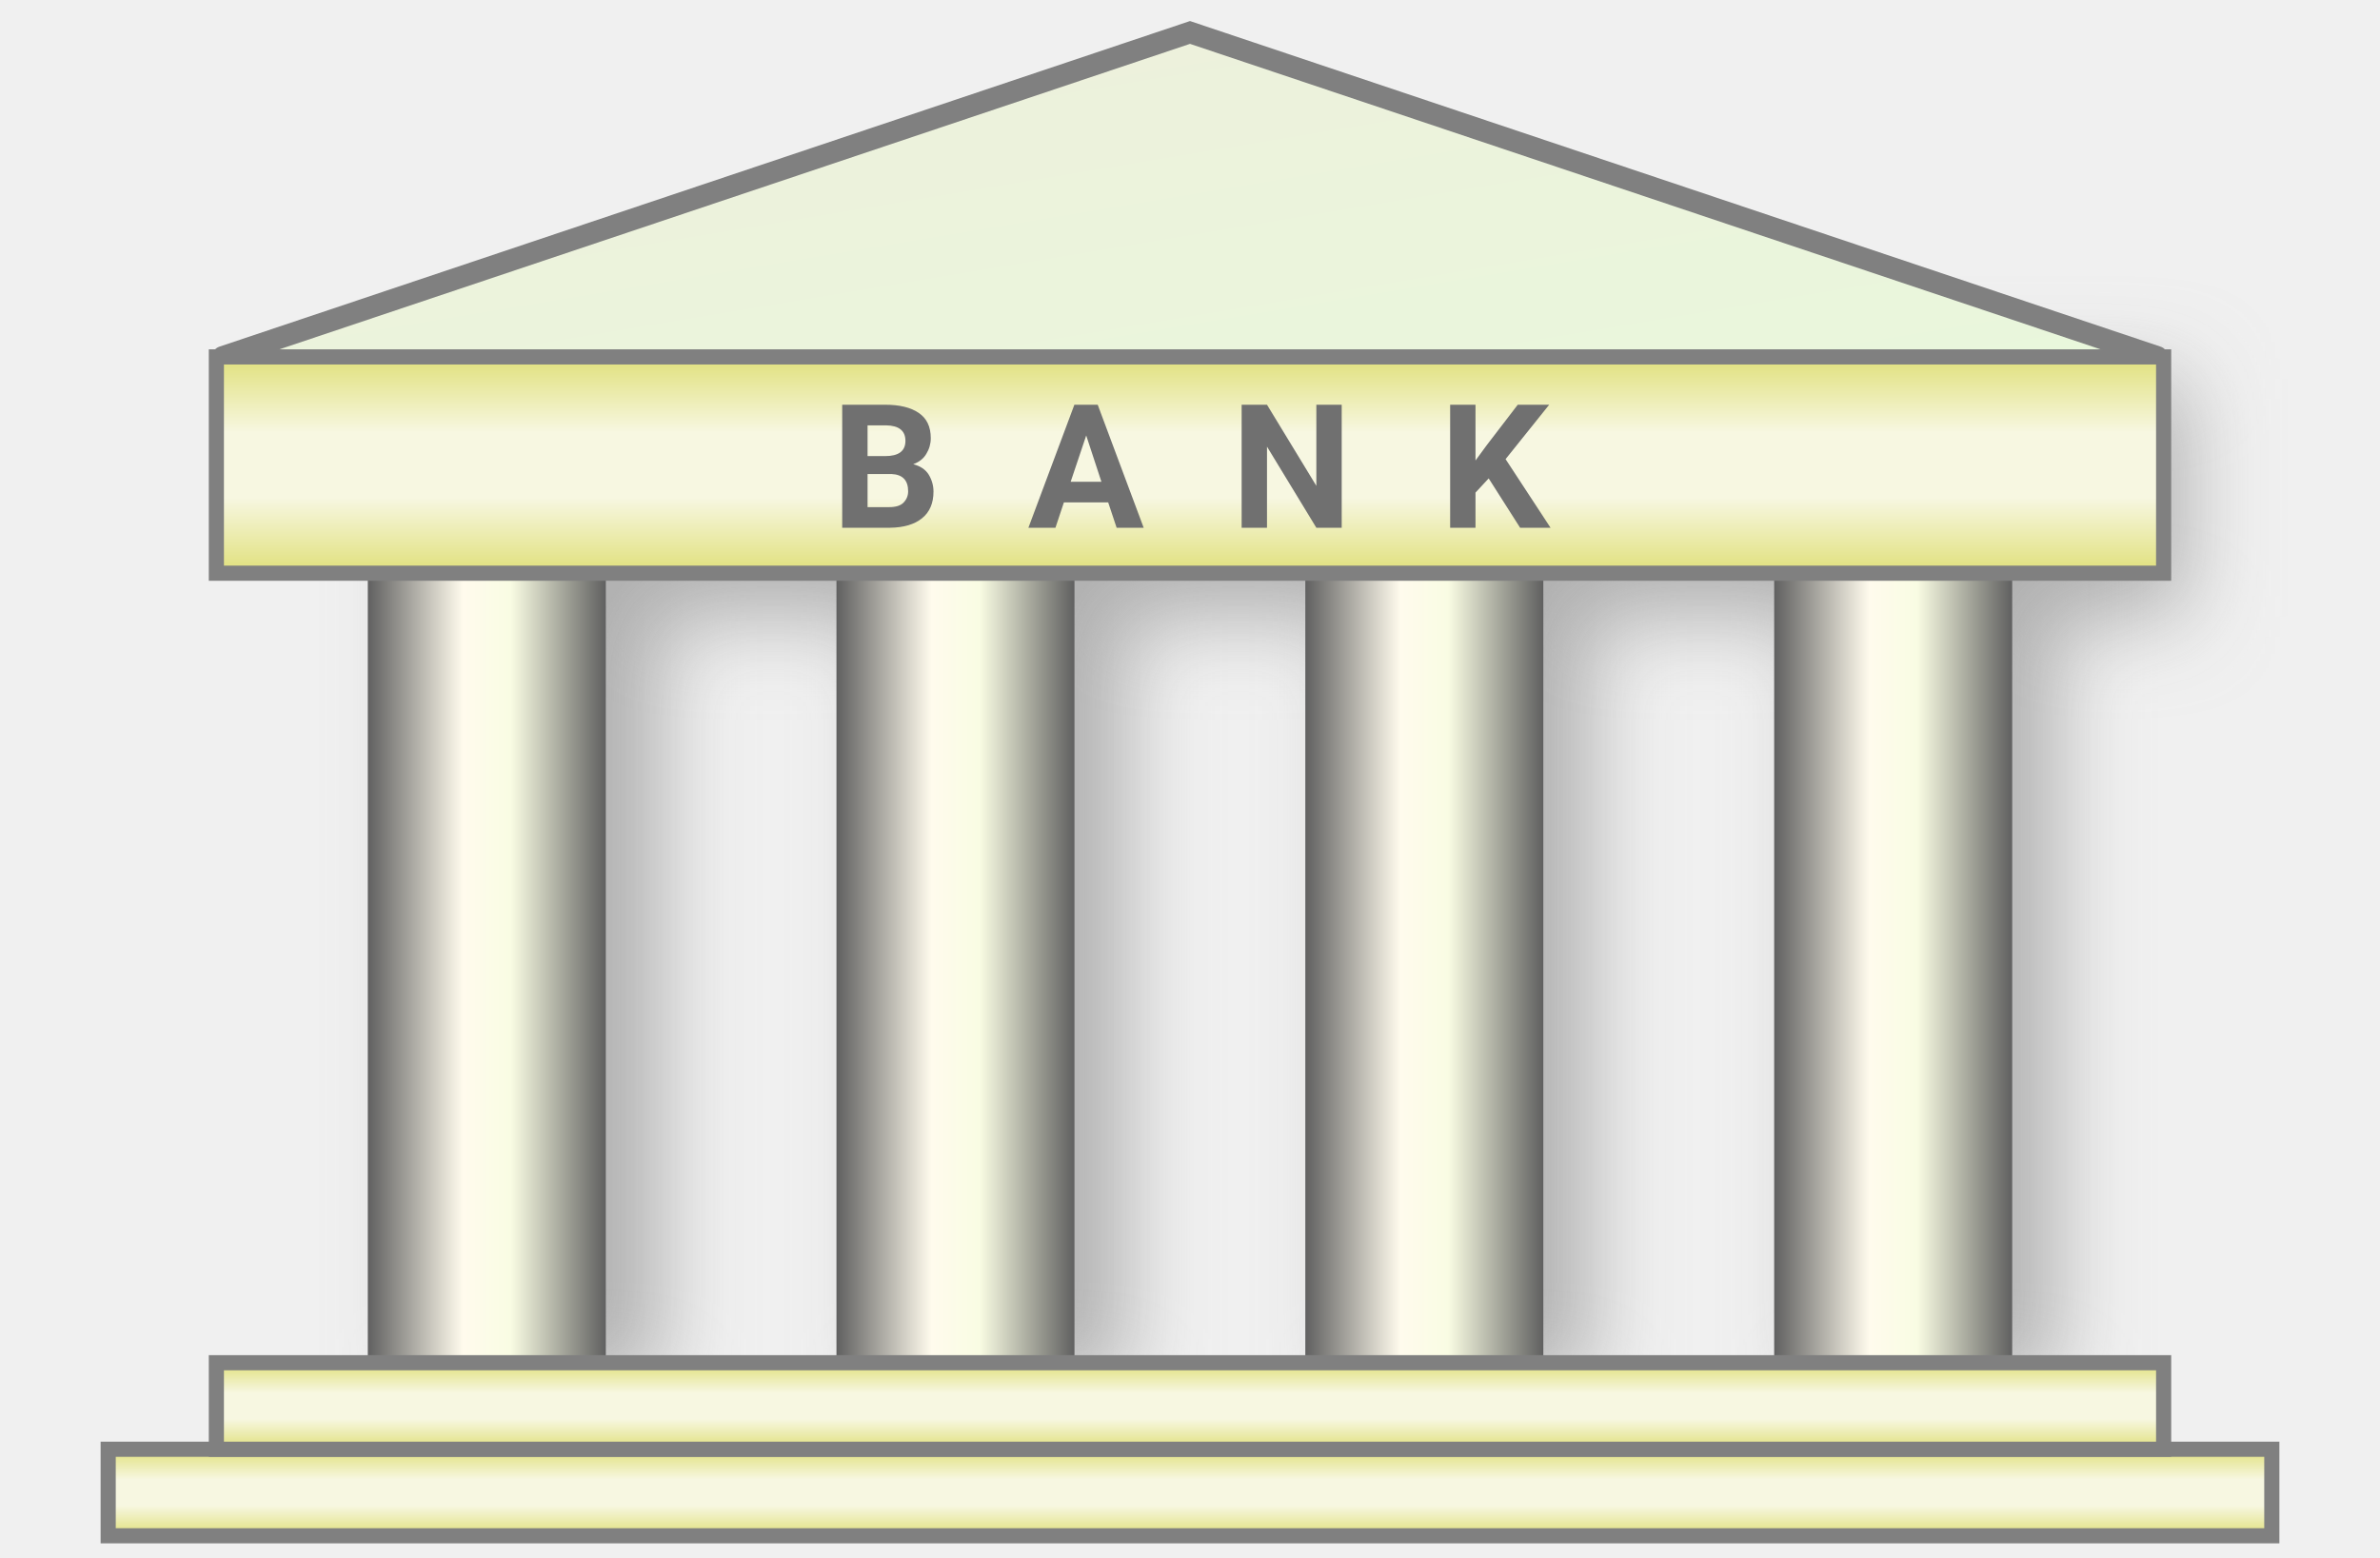
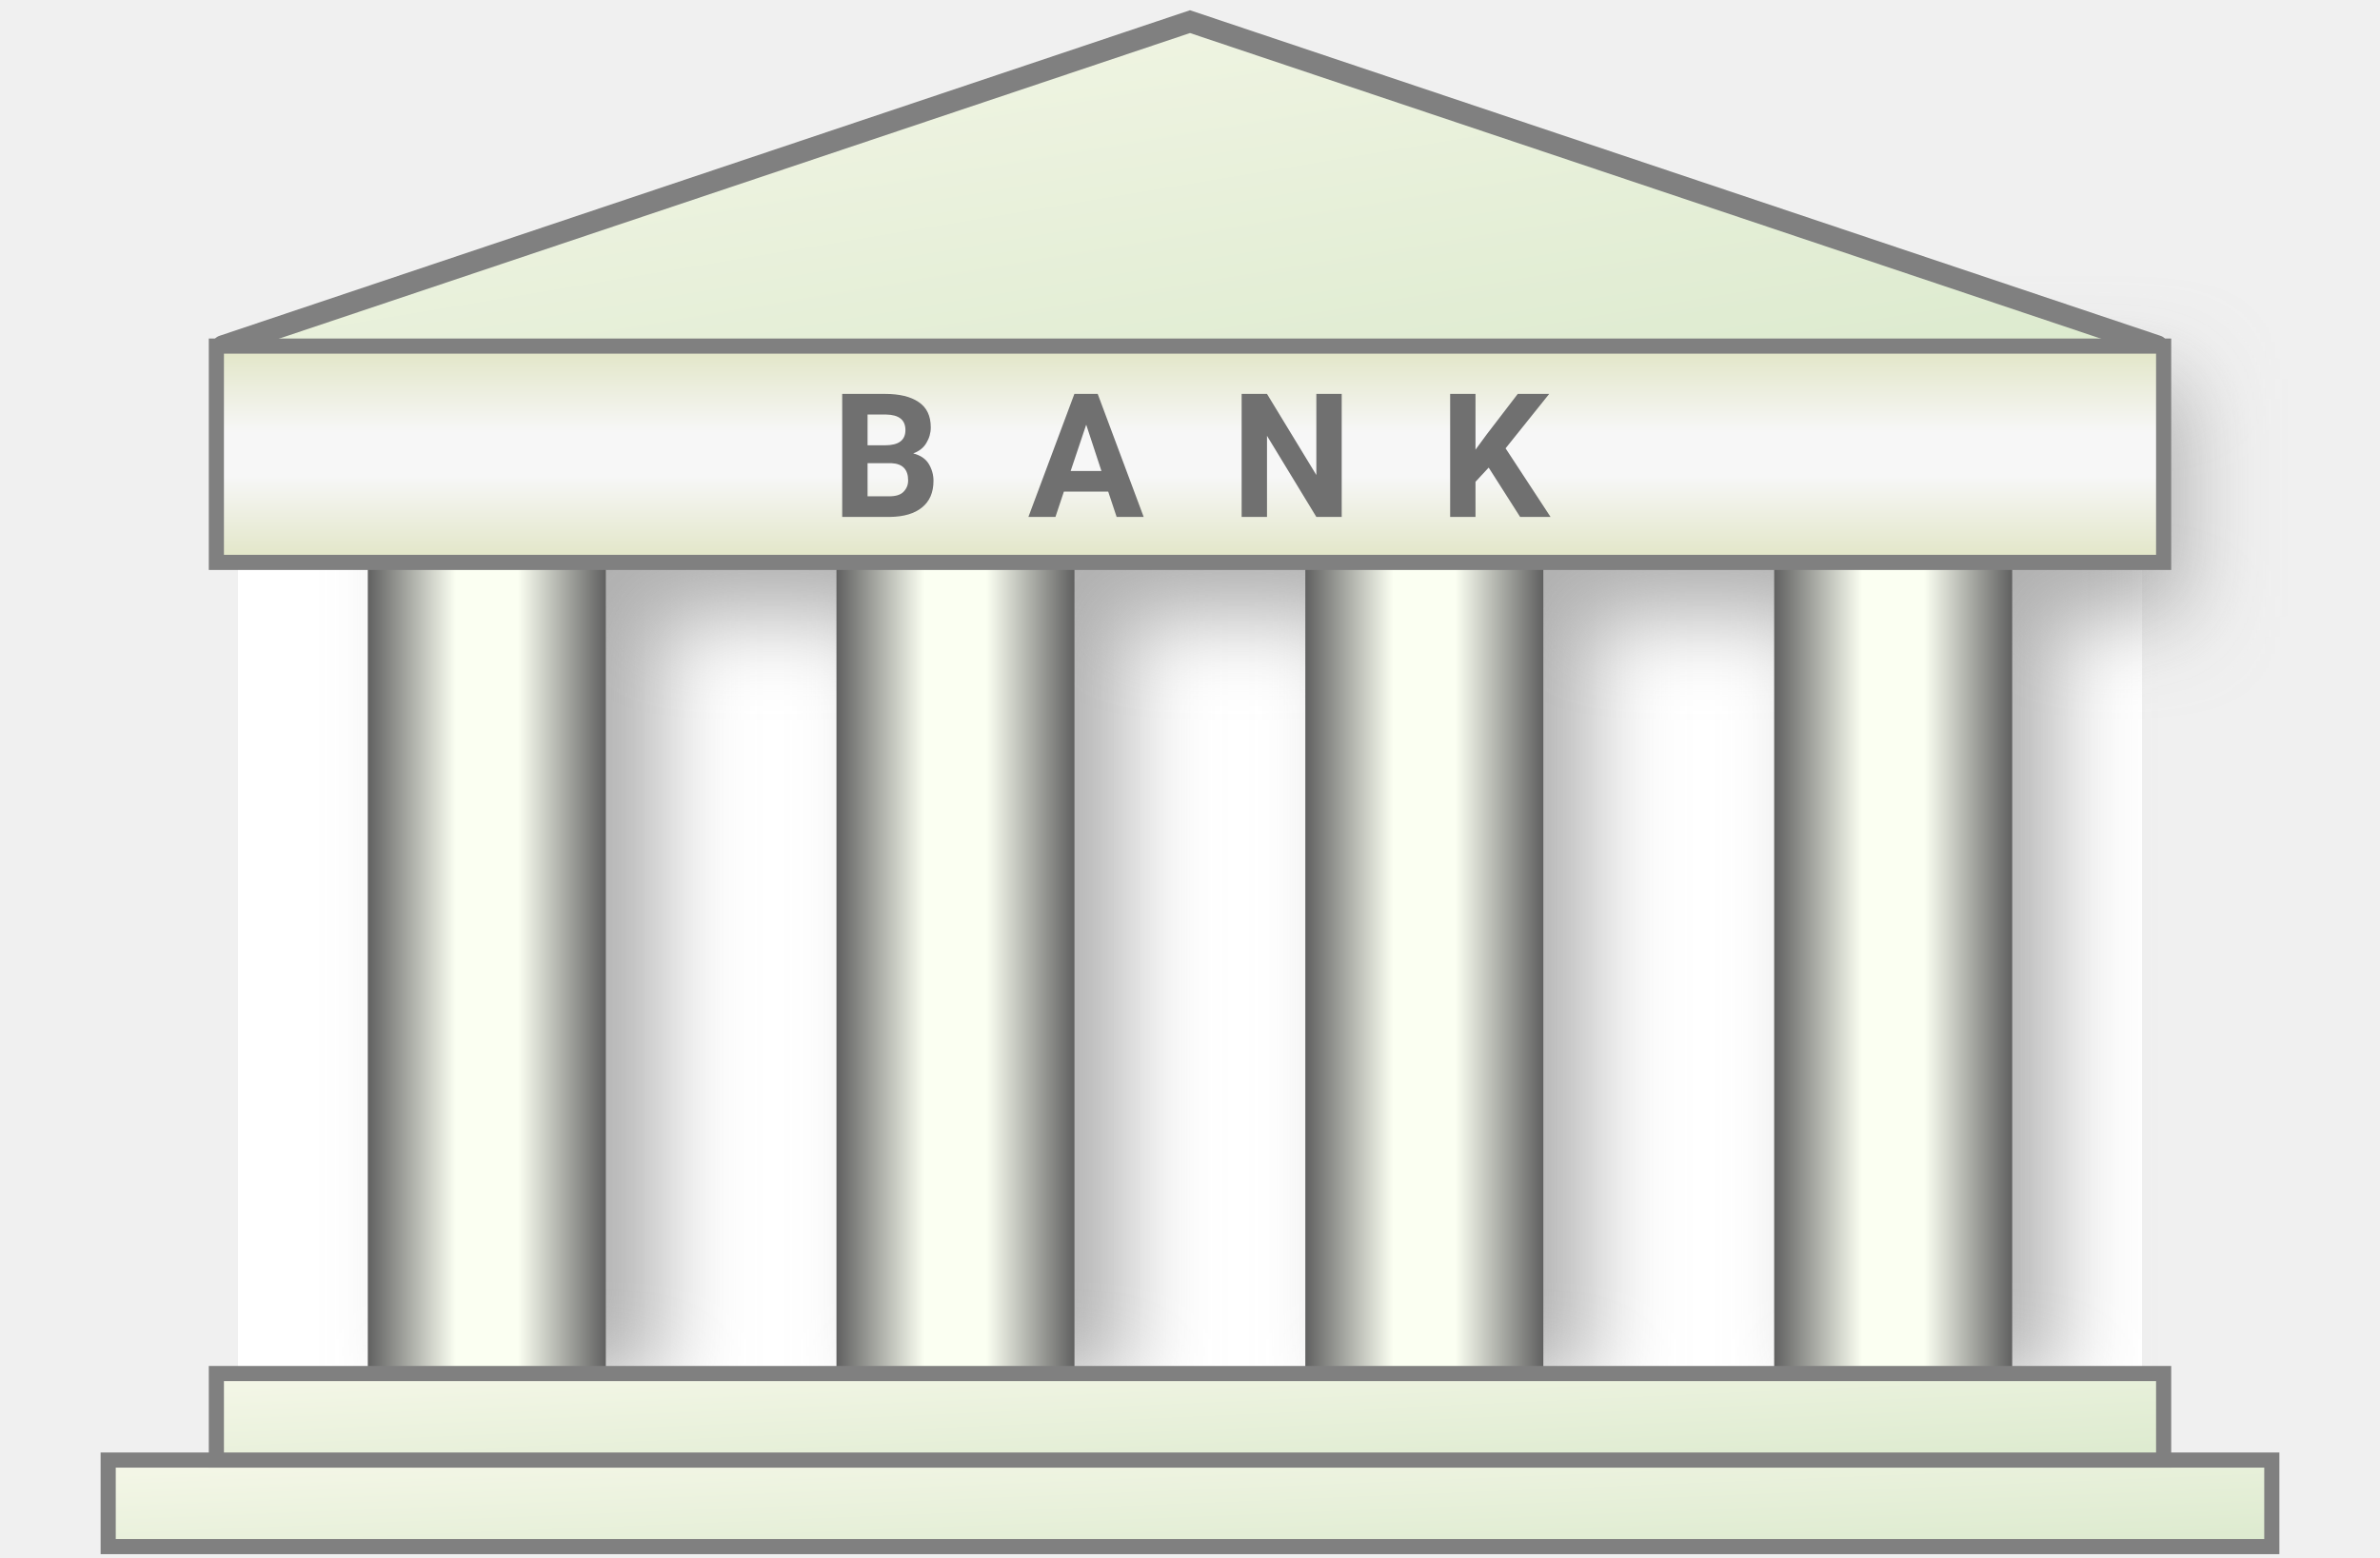
<svg xmlns="http://www.w3.org/2000/svg" width="110" height="72">
  <defs>
    <linearGradient id="bankPillar" x1="0" x2="1">
      <stop offset="0" stop-color="#606060" />
-       <stop offset="0.4" stop-color="#fffbed" />
-       <stop offset="0.6" stop-color="#f9fce3" />
+       <stop offset="0.37" stop-color="#fbfff2" />
+       <stop offset="0.63" stop-color="#fbfff2" />
      <stop offset="1" stop-color="#606060" />
    </linearGradient>
    <filter height="200%" id="bankShaddow" width="200%" x="-50%" y="-50%">
      <feGaussianBlur stdDeviation="2" />
    </filter>
    <linearGradient id="bankFront" x1="0.5" x2="0.5" y1="0" y2="1">
-       <stop offset="0" stop-color="#e0e07b" />
-       <stop offset="0.35" stop-color="#f7f7e1" />
-       <stop offset="0.65" stop-color="#f7f7e1" />
-       <stop offset="1" stop-color="#e0e07b" />
+       <stop offset="0" stop-color="#e1e5c5" />
+       <stop offset="0.4" stop-color="#f7f7f7" />
+       <stop offset="0.6" stop-color="#f7f7f7" />
+       <stop offset="1" stop-color="#e1e5c5" />
    </linearGradient>
    <linearGradient id="bankRoof" x1="0" x2="1" y1="0" y2="1">
-       <stop offset="0" stop-color="#eeefdc" />
-       <stop offset="1" stop-color="#e9f7dc" />
+       <stop offset="0" stop-color="#f5f7e8" />
+       <stop offset="1" stop-color="#dceace" />
    </linearGradient>
  </defs>
+   <rect x="11" y="17" width="88" height="50" fill="white" />
  <g fill="#b0b0b0" filter="url(#bankShaddow)">
    <path d="m19.5,17.5l21.67,0l0,11l-10.67,0l0,35.5l-11,0" />
    <path d="m41,17.5l21.67,0l0,11l-10.67,0l0,35.5l-11,0" />
    <path d="m62.5,17.5l21.67,0l0,11l-10.67,0l0,35.5l-11,0" />
    <path d="m 84,17.5 h 17 v 11 H 95 V 64 H 84" />
  </g>
-   <rect fill="url(#bankPillar)" height="37" width="11" x="17" y="26" />
-   <rect fill="url(#bankPillar)" height="37" width="11" x="38.66" y="26" />
-   <rect fill="url(#bankPillar)" height="37" width="11" x="60.33" y="26" />
-   <rect fill="url(#bankPillar)" height="37" width="11" x="82" y="26" />
-   <path d="m10.3,16.5 l44.70,-15 l44.70,15" fill="url(#bankRoof)" stroke="grey" stroke-width="1" stroke-linecap="round" />
+   <rect fill="url(#bankPillar)" height="37.5" width="11" x="17" y="26" />
+   <rect fill="url(#bankPillar)" height="37.5" width="11" x="38.66" y="26" />
+   <rect fill="url(#bankPillar)" height="37.5" width="11" x="60.33" y="26" />
+   <rect fill="url(#bankPillar)" height="37.5" width="11" x="82" y="26" />
+   <path d="m10.3,16 l44.70,-15 l44.70,15" fill="url(#bankRoof)" stroke="grey" stroke-width="1" stroke-linecap="round" />
  <g stroke-width="0.7" stroke="grey">
-     <rect fill="url(#bankFront)" height="10" width="90" x="10" y="16.5" />
-     <rect fill="url(#bankFront)" height="4" width="100" x="5" y="67" />
-     <rect fill="url(#bankFront)" height="4" width="90" x="10" y="63" />
+     <rect fill="url(#bankFront)" height="10" width="90" x="10" y="16" />
+     <rect fill="url(#bankRoof)" height="4" width="100" x="5" y="67.5" />
+     <rect fill="url(#bankRoof)" height="4" width="90" x="10" y="63.5" />
  </g>
-   <text x="55" y="24.4" font-size="8" font-weight="bold" font-family="Roboto,sans-serif" text-anchor="middle" fill="#707070">
+   <text x="55" y="23.9" font-size="8" font-weight="bold" font-family="Roboto,sans-serif" text-anchor="middle" fill="#707070">
B  A  N  K
</text>
</svg>
